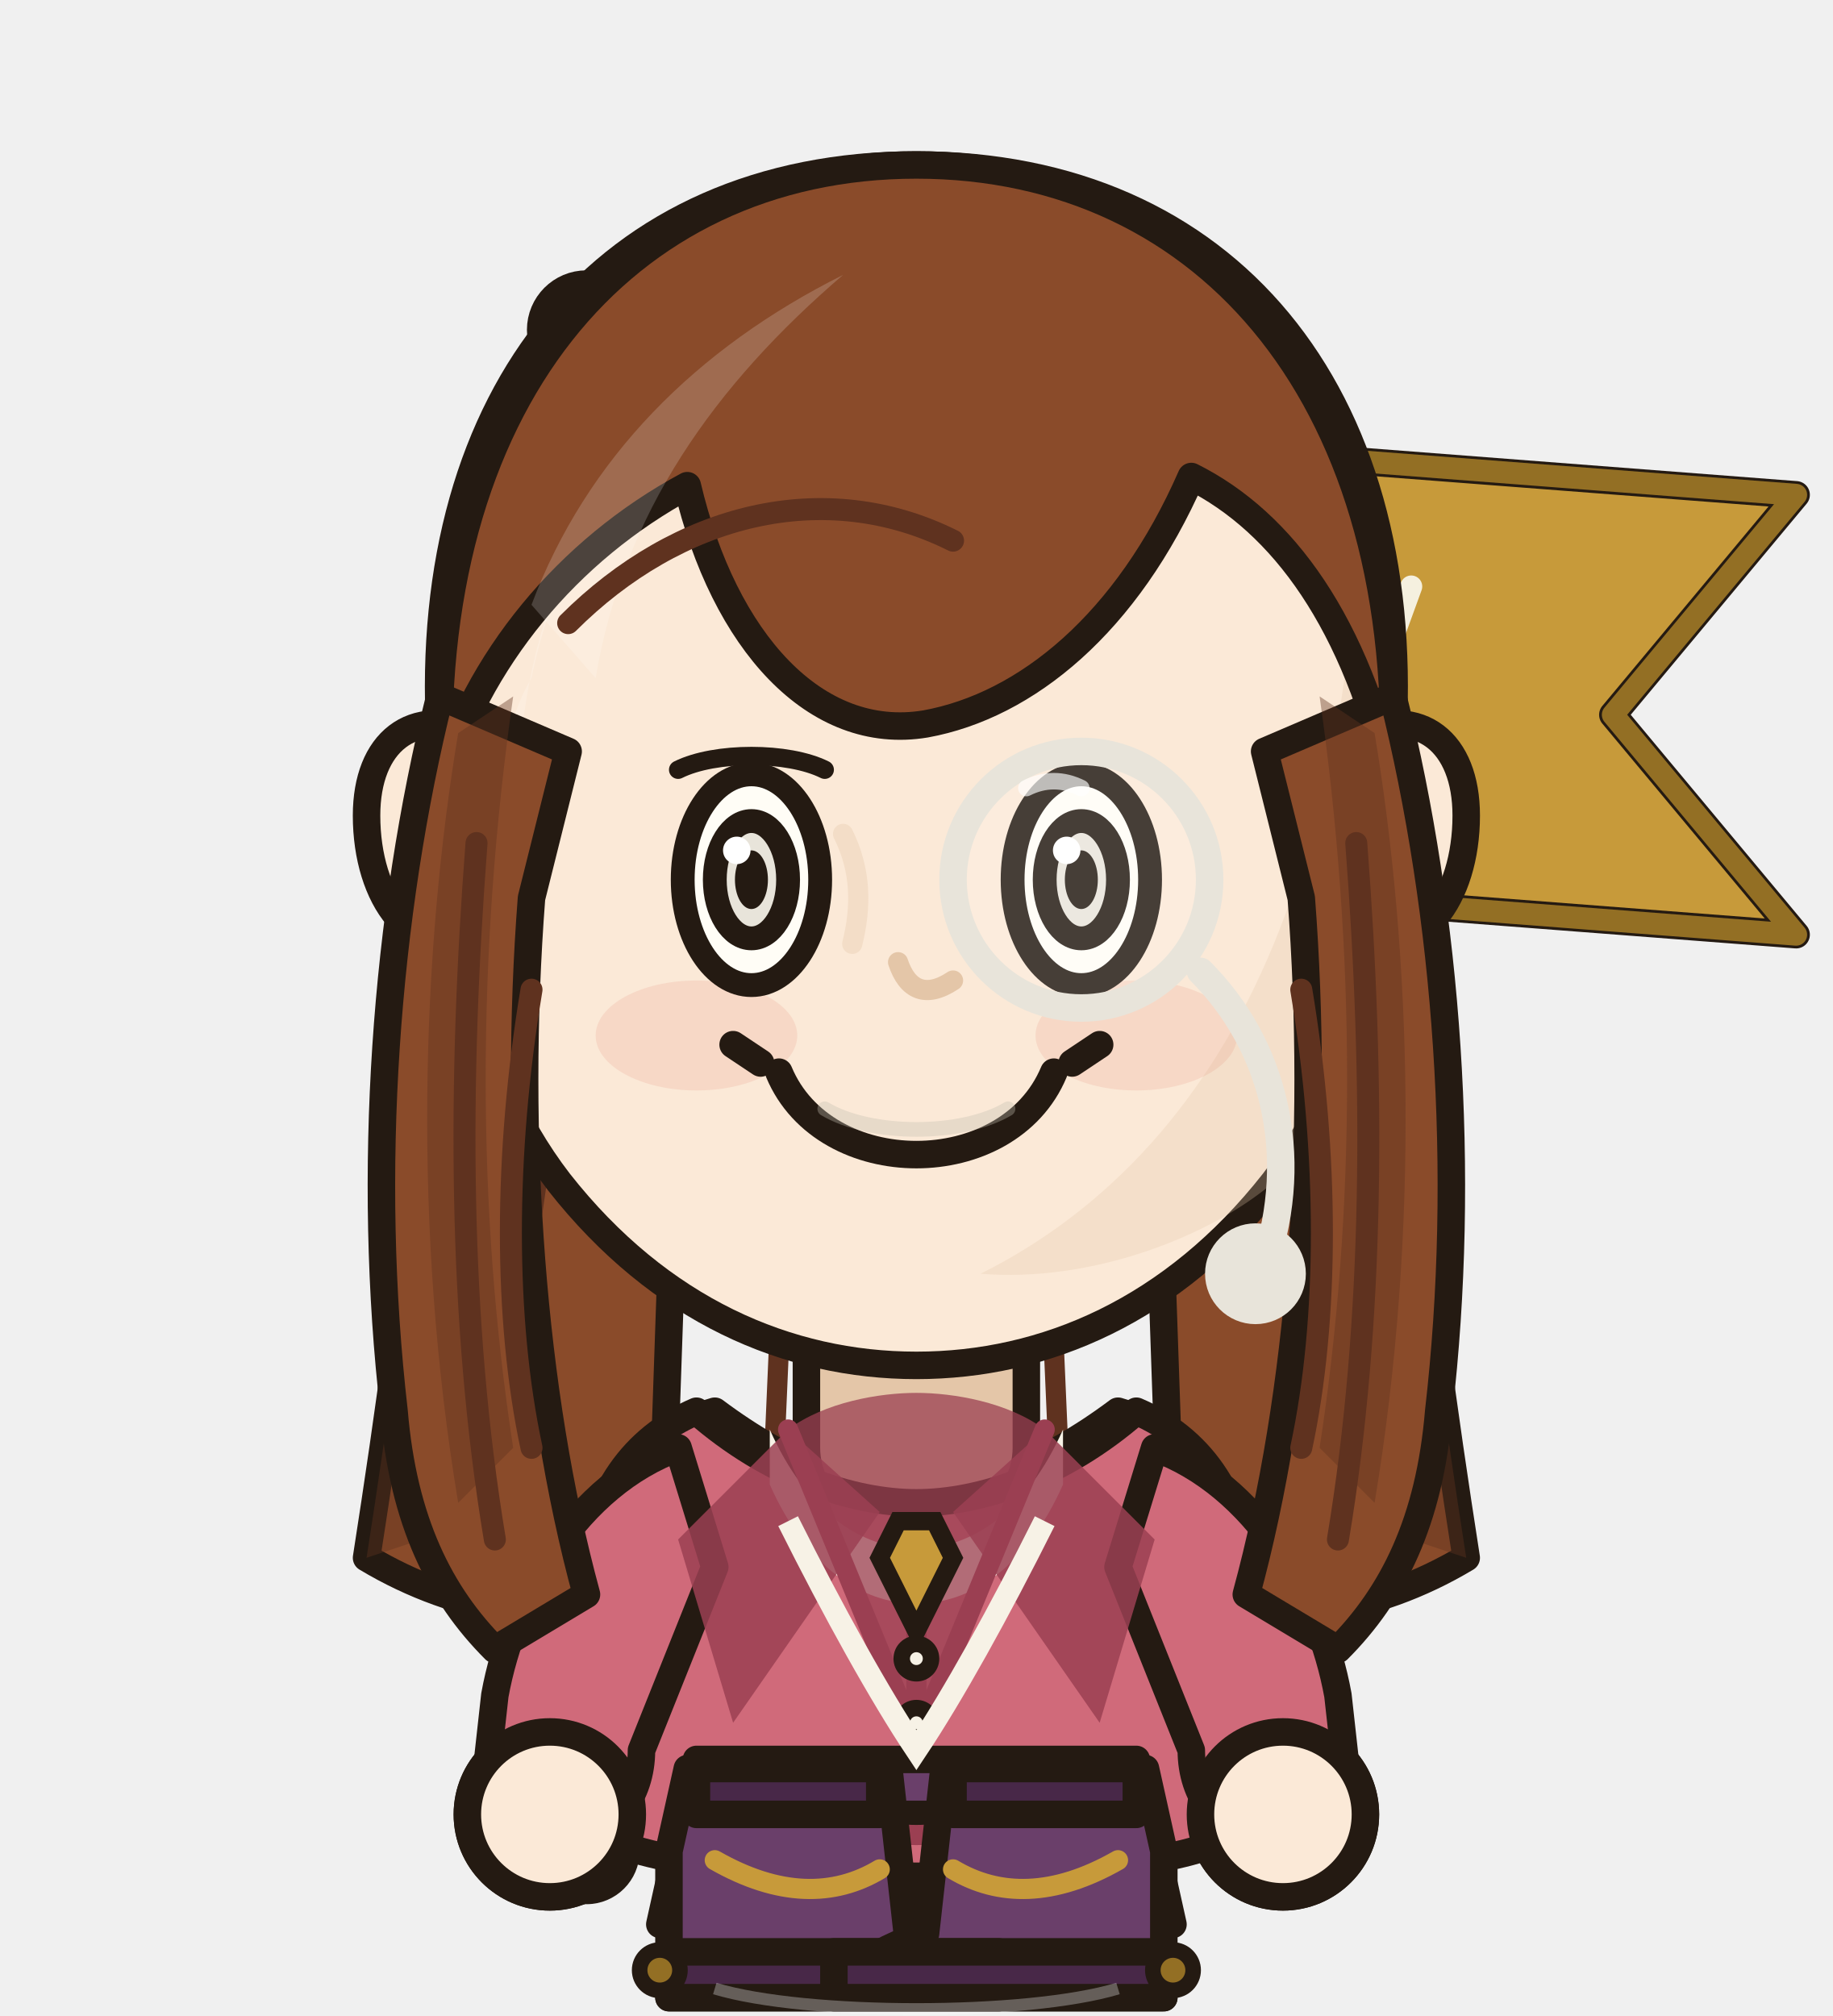
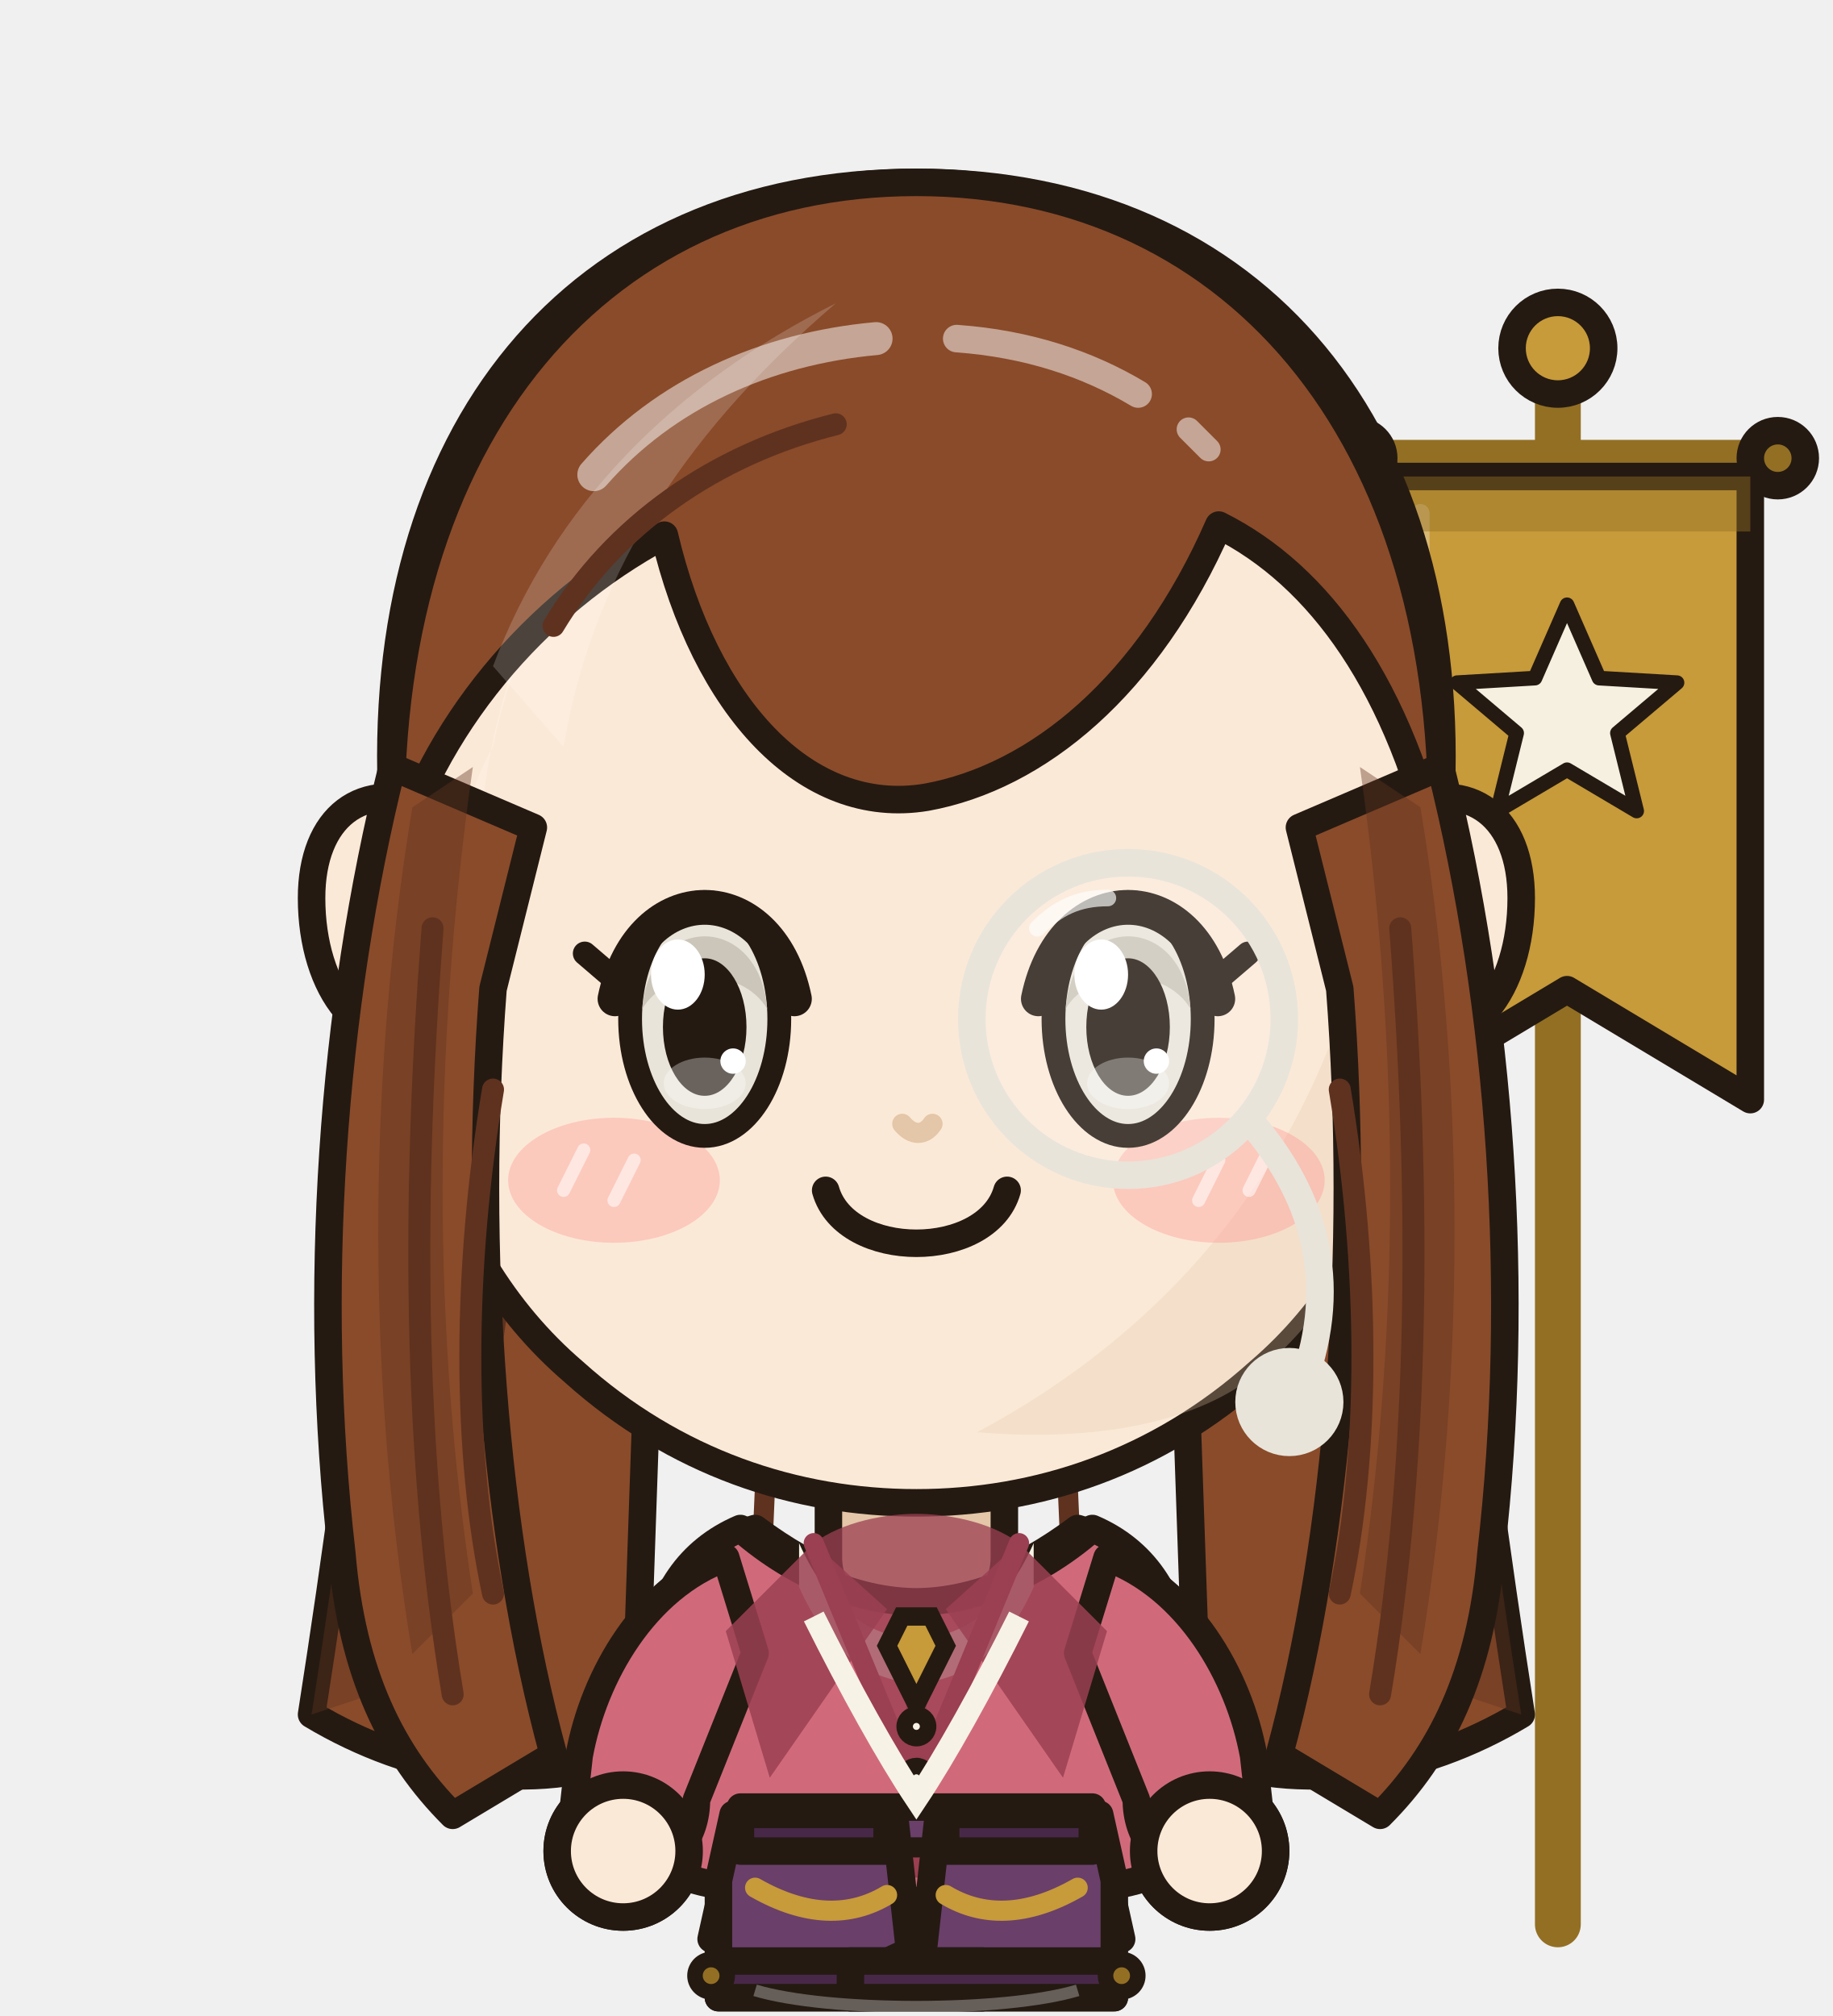
<svg xmlns="http://www.w3.org/2000/svg" width="200" height="220" viewBox="0 0 200 220">
  <g>
-     <g stroke="#241a12" stroke-width="3" stroke-linejoin="round" stroke-linecap="round">
-       <path d="M64 38 L64 202" fill="none" stroke="#936f24" stroke-width="5" />
-       <circle cx="64" cy="36" r="5" fill="#c79a3a" />
-       <path d="M66 44 L196 54 L176 78 L196 102 L66 92 Z" fill="#c79a3a" />
-       <path d="M66 44 L196 54 L176 78 L196 102 L66 92 Z" fill="none" stroke="#936f24" stroke-width="2.4" />
+     <g stroke="#241a12" stroke-linejoin="round" stroke-linecap="round" stroke-width="3">
+       <path d="M170 40 L170 210" fill="none" stroke="#936f24" stroke-width="5" />
+       <path d="M148 50 L194 50" fill="none" stroke="#936f24" stroke-width="4" />
+       <path d="M151 52 L191 52 L191 120 L171 108 L151 120 Z" fill="#c79a3a" />
+       <circle cx="170" cy="38" r="5" fill="#c79a3a" />
+       <circle cx="148" cy="50" r="3" fill="#936f24" />
+       <circle cx="194" cy="50" r="3" fill="#936f24" />
    </g>
-     <g fill="none" stroke="#f5f0df" stroke-width="2.4" stroke-linecap="round">
-       <path d="M110 58 L114 84 L122 60" />
-       <path d="M142 62 L146 86 L154 64" />
-     </g>
-     <g fill="#936f24" stroke="#241a12" stroke-width="1.6">
-       <circle cx="64" cy="202" r="5" />
+     <path d="M171 66 L174.5 74 L183 74.5 L176.5 80 L178.6 88.5 L171 84 L163.4 88.5 L165.5 80 L159 74.5 L167.5 74 Z" fill="#f5f0df" stroke="#241a12" stroke-width="1.6" stroke-linejoin="round" />
+     <path d="M155 56 L155 112" stroke="#ffffff" stroke-width="2" stroke-linecap="round" opacity="0.3" />
+     <path d="M151 52 L191 52 L191 58 L151 58 Z" fill="#936f24" opacity="0.45" />
+   </g>
+   <g>
+     <g transform="translate(100 164) scale(1.1) translate(-100 -149)">
+       <g stroke="#241a12" stroke-width="2.73" stroke-linejoin="round" stroke-linecap="round">
+         <path d="M100 18 C66 18 46 43 48 80 C49 104 45 138 40 170 C50 176 62 178 72 174 L74 116 L126 116 L128 174 C138 178 150 176 160 170 C155 138 151 104 152 80 C154 43 134 18 100 18 Z" fill="#8a4b2a" />
+       </g>
+       <g stroke="none">
+         <path d="M62 70 C54 106 50 144 46 168 L40 170 C45 138 49 104 48 80 C48 75 49 70 50 65 Z" fill="#5f321f" opacity="0.4" />
+         <path d="M138 70 C146 106 150 144 154 168 L160 170 C155 138 151 104 152 80 C152 75 151 70 150 65 Z" fill="#5f321f" opacity="0.4" />
+       </g>
+       <g fill="none" stroke="#5f321f" stroke-width="2.00" stroke-linecap="round">
+         <path d="M64 98 C58 128 55 154 54 170" />
+         <path d="M136 98 C142 128 145 154 146 170" />
+         <path d="M86 124 L84 170" />
+         <path d="M114 124 L116 170" />
+       </g>
    </g>
  </g>
  <g>
-     <g stroke="#241a12" stroke-width="3" stroke-linejoin="round" stroke-linecap="round">
-       <path d="M100 18 C66 18 46 43 48 80 C49 104 45 138 40 170 C50 176 62 178 72 174 L74 116 L126 116 L128 174 C138 178 150 176 160 170 C155 138 151 104 152 80 C154 43 134 18 100 18 Z" fill="#8a4b2a" />
+     <g transform="translate(100 218) scale(0.8) translate(-100 -218)">
+       <g stroke="#241a12" stroke-width="3.75" stroke-linejoin="round" stroke-linecap="round">
+         <path d="M80 190 L80 207 C80 214 84 217 89 217 L95 217 C98 217 99 215 99 212 L99 190 Z" fill="#fbe9d7" />
+         <path d="M120 190 L120 207 C120 214 116 217 111 217 L105 217 C102 217 101 215 101 212 L101 190 Z" fill="#fbe9d7" />
+         <path d="M74 158 C63 162 56 174 54 188 C53 194 56 198 62 199 C67 199 70 196 71 191 L78 170 Z" fill="#fbe9d7" />
+         <path d="M126 158 C137 162 144 174 146 188 C147 194 144 198 138 199 C133 199 130 196 129 191 L122 170 Z" fill="#fbe9d7" />
+         <path d="M78 154 C71 156 67 162 66 169 L69 201 C80 206 120 206 131 201 L134 169 C133 162 129 156 122 154 C114 160 106 163 100 163 C94 163 86 160 78 154 Z" fill="#d06a7a" />
+         <path d="M88 133 L88 158 C88 164 94 168 100 168 C106 168 112 164 112 158 L112 133 Z" fill="#e4c6a8" />
+         <circle cx="60" cy="198" r="9" fill="#fbe9d7" />
+         <circle cx="140" cy="198" r="9" fill="#fbe9d7" />
+       </g>
+       <g stroke="none">
+         <path d="M83 196 C88 200 94 201 98 199 L98 205 C92 207 86 206 82 203 Z" fill="#e4c6a8" opacity="0.22" />
+         <path d="M117 196 C112 200 106 201 102 199 L102 205 C108 207 114 206 118 203 Z" fill="#e4c6a8" opacity="0.22" />
+         <path d="M78 158 C86 164 94 167 100 167 C106 167 114 164 122 158 L122 163 C114 169 106 172 100 172 C94 172 86 169 78 163 Z" fill="#9b3f52" opacity="0.55" />
+         <path d="M69 193 C80 198 120 198 131 193 L131 201 C120 206 80 206 69 201 Z" fill="#9b3f52" opacity="0.25" />
+         <path d="M74 176 C77 182 78 189 77 196 L72 195 C73 187 72 181 70 176 Z" fill="#9b3f52" opacity="0.35" />
+         <path d="M126 176 C123 182 122 189 123 196 L128 195 C127 187 128 181 130 176 Z" fill="#9b3f52" opacity="0.35" />
+       </g>
    </g>
-     <g stroke="none">
-       <path d="M62 70 C54 106 50 144 46 168 L40 170 C45 138 49 104 48 80 C48 75 49 70 50 65 Z" fill="#5f321f" opacity="0.4" />
-       <path d="M138 70 C146 106 150 144 154 168 L160 170 C155 138 151 104 152 80 C152 75 151 70 150 65 Z" fill="#5f321f" opacity="0.4" />
-     </g>
-     <g fill="none" stroke="#5f321f" stroke-width="2.2" stroke-linecap="round">
-       <path d="M64 98 C58 128 55 154 54 170" />
-       <path d="M136 98 C142 128 145 154 146 170" />
-       <path d="M86 124 L84 170" />
-       <path d="M114 124 L116 170" />
+     <g transform="translate(100 164) scale(1.1) translate(-100 -149)">
+       <g stroke="#241a12" stroke-width="2.73" stroke-linejoin="round" stroke-linecap="round">
+         <path d="M52 80 C45 77 40 81 40 89 C40 98 45 105 52 102 Z" fill="#fbe9d7" />
+         <path d="M148 80 C155 77 160 81 160 89 C160 98 155 105 148 102 Z" fill="#fbe9d7" />
+         <path d="M100 32 C72 32 51 51 48 78 C47 104 52 124 66 136 C76 145 88 149 100 149 C112 149 124 145 134 136 C148 124 153 104 152 78 C149 51 128 32 100 32 Z" fill="#fbe9d7" />
+       </g>
+       <g stroke="none">
+         <path d="M134 136 C148 124 153 104 153 80 C153 66 150 55 146 47 C151 66 147 90 140 106 C133 122 121 134 106 142 C118 143 128 141 134 136 Z" fill="#e4c6a8" opacity="0.28" />
+         <path d="M58 74 C62 54 77 38 96 34 C81 38 66 51 60 66 C57 75 56 84 57 93 C54 86 55 79 58 74 Z" fill="#ffffff" opacity="0.18" />
+         <ellipse cx="70" cy="117" rx="10.5" ry="6.2" fill="#ff8a8a" opacity="0.34" />
+         <ellipse cx="130" cy="117" rx="10.5" ry="6.2" fill="#ff8a8a" opacity="0.34" />
+       </g>
+       <g fill="none" stroke="#e4c6a8" stroke-width="2" stroke-linecap="round">
+         <path d="M47 84 C44 88 44 95 47 99" />
+         <path d="M153 84 C156 88 156 95 153 99" />
+         <path d="M98.6 111.4 C99.6 112.6 100.8 112.6 101.6 111.4" />
+       </g>
+       <g fill="none" stroke="#ffffff" stroke-width="1.3" stroke-linecap="round" opacity="0.55">
+         <path d="M65 118 L67 114" />
+         <path d="M70 119 L72 115" />
+         <path d="M128 119 L130 115" />
+         <path d="M133 118 L135 114" />
+       </g>
    </g>
  </g>
  <g>
-     <g stroke="#241a12" stroke-width="3" stroke-linejoin="round" stroke-linecap="round">
-       <path d="M80 190 L80 207 C80 214 84 217 89 217 L95 217 C98 217 99 215 99 212 L99 190 Z" fill="#fbe9d7" />
-       <path d="M120 190 L120 207 C120 214 116 217 111 217 L105 217 C102 217 101 215 101 212 L101 190 Z" fill="#fbe9d7" />
-       <path d="M74 158 C63 162 56 174 54 188 C53 194 56 198 62 199 C67 199 70 196 71 191 L78 170 Z" fill="#fbe9d7" />
-       <path d="M126 158 C137 162 144 174 146 188 C147 194 144 198 138 199 C133 199 130 196 129 191 L122 170 Z" fill="#fbe9d7" />
-       <path d="M78 154 C71 156 67 162 66 169 L69 201 C80 206 120 206 131 201 L134 169 C133 162 129 156 122 154 C114 160 106 163 100 163 C94 163 86 160 78 154 Z" fill="#d06a7a" />
-       <path d="M88 133 L88 158 C88 164 94 168 100 168 C106 168 112 164 112 158 L112 133 Z" fill="#e4c6a8" />
-       <path d="M52 80 C45 77 40 81 40 89 C40 98 45 105 52 102 Z" fill="#fbe9d7" />
-       <path d="M148 80 C155 77 160 81 160 89 C160 98 155 105 148 102 Z" fill="#fbe9d7" />
-       <path d="M100 32 C72 32 51 51 48 78 C48 98 51 116 61 129 C72 143 86 149 100 149 C114 149 128 143 139 129 C149 116 152 98 152 78 C149 51 128 32 100 32 Z" fill="#fbe9d7" />
-       <circle cx="60" cy="198" r="9" fill="#fbe9d7" />
-       <circle cx="140" cy="198" r="9" fill="#fbe9d7" />
-     </g>
-     <g stroke="none">
-       <path d="M139 129 C149 116 152 97 152 76 C152 65 150 55 146 47 C150 63 146 86 139 103 C132 120 121 132 107 139 C119 140 132 135 139 129 Z" fill="#e4c6a8" opacity="0.28" />
-       <path d="M58 74 C62 54 77 38 96 34 C81 38 66 51 60 66 C57 75 56 84 57 93 C54 86 55 79 58 74 Z" fill="#ffffff" opacity="0.18" />
-       <ellipse cx="76" cy="113" rx="11" ry="6" fill="#df7f6e" opacity="0.16" />
-       <ellipse cx="124" cy="113" rx="11" ry="6" fill="#df7f6e" opacity="0.16" />
-       <path d="M83 196 C88 200 94 201 98 199 L98 205 C92 207 86 206 82 203 Z" fill="#e4c6a8" opacity="0.22" />
-       <path d="M117 196 C112 200 106 201 102 199 L102 205 C108 207 114 206 118 203 Z" fill="#e4c6a8" opacity="0.22" />
-       <path d="M78 158 C86 164 94 167 100 167 C106 167 114 164 122 158 L122 163 C114 169 106 172 100 172 C94 172 86 169 78 163 Z" fill="#9b3f52" opacity="0.55" />
-       <path d="M69 193 C80 198 120 198 131 193 L131 201 C120 206 80 206 69 201 Z" fill="#9b3f52" opacity="0.25" />
-       <path d="M74 176 C77 182 78 189 77 196 L72 195 C73 187 72 181 70 176 Z" fill="#9b3f52" opacity="0.35" />
-       <path d="M126 176 C123 182 122 189 123 196 L128 195 C127 187 128 181 130 176 Z" fill="#9b3f52" opacity="0.35" />
-     </g>
-     <g fill="none" stroke="#e4c6a8" stroke-width="2.2" stroke-linecap="round">
-       <path d="M47 84 C44 88 44 95 47 99" />
-       <path d="M153 84 C156 88 156 95 153 99" />
-       <path d="M98 105 C99 108 101 109 104 107" />
-       <path d="M92 91 C94 95 94 99 93 103" opacity="0.35" />
+     <g transform="translate(100 218) scale(0.8) translate(-100 -218)">
+       <g stroke="#241a12" stroke-width="3.75" stroke-linejoin="round" stroke-linecap="round">
+         <path d="M76 154 C69 157 65 163 64 171 L67 201 C78 206 122 206 133 201 L136 171 C135 163 131 157 124 154 C116 161 107 164 100 164 C93 164 84 161 76 154 Z" fill="#d06a7a" />
+         <path d="M74 158 C63 162 56 174 54 185 L53 194 C53 199 57 202 62 201 C67 200 70 196 70 191 L78 171 Z" fill="#d06a7a" />
+         <path d="M126 158 C137 162 144 174 146 185 L147 194 C147 199 143 202 138 201 C133 200 130 196 130 191 L122 171 Z" fill="#d06a7a" />
+         <path d="M76 192 L124 192 L128 210 L104 210 L104 198 L96 198 L96 210 L72 210 Z" fill="#6a3f6a" />
+       </g>
+       <g stroke="#241a12" stroke-width="3.75" stroke-linejoin="round" stroke-linecap="round">
+         <circle cx="60" cy="198" r="9" fill="#fbe9d7" />
+         <circle cx="140" cy="198" r="9" fill="#fbe9d7" />
+       </g>
+       <g stroke="none">
+         <path d="M84 156 C88 165 94 169 100 169 C106 169 112 165 116 156 L116 162 C112 171 106 175 100 175 C94 175 88 171 84 162 Z" fill="#f7f2e6" />
+         <path d="M86 156 L100 190 L114 156 C110 153 104 152 100 152 C96 152 90 153 86 156 Z" fill="#9b3f52" opacity="0.75" />
+         <path d="M86 156 L74 168 L80 188 L96 165 Z" fill="#9b3f52" opacity="0.85" />
+         <path d="M114 156 L126 168 L120 188 L104 165 Z" fill="#9b3f52" opacity="0.85" />
+       </g>
+       <g fill="none" stroke="#9b3f52" stroke-width="2.75" stroke-linecap="round">
+         <path d="M86 156 L100 190 L114 156" />
+         <path d="M100 169 L100 190" />
+         <path d="M92 198 C96 201 104 201 108 198" />
+       </g>
+       <path d="M96 170 L100 178 L104 170 L102 166 L98 166 Z" fill="#c79a3a" stroke="#241a12" stroke-width="2.50" />
+       <g fill="#f7f2e6" stroke="#241a12" stroke-width="2.25">
+         <circle cx="100" cy="181" r="1.6" />
+         <circle cx="100" cy="188" r="1.6" />
+       </g>
+       <path d="M86 166 C91 176 96 185 100 191 C104 185 109 176 114 166" fill="none" stroke="#f7f2e6" stroke-width="3.00" />
    </g>
  </g>
  <g>
-     <g stroke="#241a12" stroke-width="3" stroke-linejoin="round" stroke-linecap="round">
-       <path d="M76 154 C69 157 65 163 64 171 L67 201 C78 206 122 206 133 201 L136 171 C135 163 131 157 124 154 C116 161 107 164 100 164 C93 164 84 161 76 154 Z" fill="#d06a7a" />
-       <path d="M74 158 C63 162 56 174 54 185 L53 194 C53 199 57 202 62 201 C67 200 70 196 70 191 L78 171 Z" fill="#d06a7a" />
-       <path d="M126 158 C137 162 144 174 146 185 L147 194 C147 199 143 202 138 201 C133 200 130 196 130 191 L122 171 Z" fill="#d06a7a" />
-       <path d="M76 192 L124 192 L128 210 L104 210 L104 198 L96 198 L96 210 L72 210 Z" fill="#6a3f6a" />
-     </g>
-     <g stroke="#241a12" stroke-width="3" stroke-linejoin="round" stroke-linecap="round">
-       <circle cx="60" cy="198" r="9" fill="#fbe9d7" />
-       <circle cx="140" cy="198" r="9" fill="#fbe9d7" />
-     </g>
-     <g stroke="none">
-       <path d="M84 156 C88 165 94 169 100 169 C106 169 112 165 116 156 L116 162 C112 171 106 175 100 175 C94 175 88 171 84 162 Z" fill="#f7f2e6" />
-       <path d="M86 156 L100 190 L114 156 C110 153 104 152 100 152 C96 152 90 153 86 156 Z" fill="#9b3f52" opacity="0.75" />
-       <path d="M86 156 L74 168 L80 188 L96 165 Z" fill="#9b3f52" opacity="0.85" />
-       <path d="M114 156 L126 168 L120 188 L104 165 Z" fill="#9b3f52" opacity="0.85" />
-     </g>
-     <g fill="none" stroke="#9b3f52" stroke-width="2.2" stroke-linecap="round">
-       <path d="M86 156 L100 190 L114 156" />
-       <path d="M100 169 L100 190" />
-       <path d="M92 198 C96 201 104 201 108 198" />
-     </g>
-     <path d="M96 170 L100 178 L104 170 L102 166 L98 166 Z" fill="#c79a3a" stroke="#241a12" stroke-width="2" />
-     <g fill="#f7f2e6" stroke="#241a12" stroke-width="1.8">
-       <circle cx="100" cy="181" r="1.6" />
-       <circle cx="100" cy="188" r="1.6" />
-     </g>
-     <path d="M86 166 C91 176 96 185 100 191 C104 185 109 176 114 166" fill="none" stroke="#f7f2e6" stroke-width="2.4" />
-   </g>
-   <g>
-     <g transform="translate(0,3)">
-       <g stroke="#241a12" stroke-width="3" stroke-linejoin="round" stroke-linecap="round">
-         <path d="M75 190 L97 190 L99 208 C105 210 109 213 109 215 L73 215 L73 199 Z" fill="#6a3f6a" />
-         <path d="M125 190 L103 190 L101 208 C95 210 91 213 91 215 L127 215 L127 199 Z" fill="#6a3f6a" />
-         <path d="M73 210 L109 210 L109 215 L73 215 Z" fill="#482848" />
-         <path d="M127 210 L91 210 L91 215 L127 215 Z" fill="#482848" />
-         <path d="M76 190 L96 190 L96 195 L76 195 Z" fill="#482848" />
-         <path d="M124 190 L104 190 L104 195 L124 195 Z" fill="#482848" />
+     <g transform="translate(100 218) scale(0.8) translate(-100 -218)">
+       <g transform="translate(0,3)">
+         <g stroke="#241a12" stroke-width="3.75" stroke-linejoin="round" stroke-linecap="round">
+           <path d="M75 190 L97 190 L99 208 C105 210 109 213 109 215 L73 215 L73 199 Z" fill="#6a3f6a" />
+           <path d="M125 190 L103 190 L101 208 C95 210 91 213 91 215 L127 215 L127 199 Z" fill="#6a3f6a" />
+           <path d="M73 210 L109 210 L109 215 L73 215 Z" fill="#482848" />
+           <path d="M127 210 L91 210 L91 215 L127 215 Z" fill="#482848" />
+           <path d="M76 190 L96 190 L96 195 L76 195 Z" fill="#482848" />
+           <path d="M124 190 L104 190 L104 195 L124 195 Z" fill="#482848" />
+         </g>
+         <g fill="none" stroke="#c79a3a" stroke-width="2.75" stroke-linecap="round">
+           <path d="M78 200 C85 204 91 204 96 201" />
+           <path d="M122 200 C115 204 109 204 104 201" />
+         </g>
+         <g fill="#936f24" stroke="#241a12" stroke-width="2.12">
+           <circle cx="72" cy="212" r="2.2" />
+           <circle cx="128" cy="212" r="2.2" />
+         </g>
+         <path d="M78 214 C88 217 112 217 122 214" fill="none" stroke="#ffffff" stroke-width="1.62" opacity="0.3" />
      </g>
-       <g fill="none" stroke="#c79a3a" stroke-width="2.2" stroke-linecap="round">
-         <path d="M78 200 C85 204 91 204 96 201" />
-         <path d="M122 200 C115 204 109 204 104 201" />
-       </g>
-       <g fill="#936f24" stroke="#241a12" stroke-width="1.7">
-         <circle cx="72" cy="212" r="2.2" />
-         <circle cx="128" cy="212" r="2.2" />
-       </g>
-       <path d="M78 214 C88 217 112 217 122 214" fill="none" stroke="#ffffff" stroke-width="1.3" opacity="0.3" />
    </g>
  </g>
  <g>
-     <g stroke="#241a12" stroke-width="2.6" stroke-linejoin="round" stroke-linecap="round">
-       <ellipse cx="82" cy="96" rx="7.5" ry="11.5" fill="#fffdf6" />
-       <ellipse cx="118" cy="96" rx="7.5" ry="11.5" fill="#fffdf6" />
-       <ellipse cx="82" cy="96" rx="4" ry="6.4" fill="#e8e4da" />
-       <ellipse cx="118" cy="96" rx="4" ry="6.4" fill="#e8e4da" />
-       <ellipse cx="82" cy="96" rx="1.8" ry="3.2" fill="#241a12" stroke="none" />
-       <ellipse cx="118" cy="96" rx="1.8" ry="3.2" fill="#241a12" stroke="none" />
-       <circle cx="80.4" cy="92.8" r="1.5" fill="#ffffff" stroke="none" />
-       <circle cx="116.4" cy="92.8" r="1.5" fill="#ffffff" stroke="none" />
-       <path d="M74 84 C78 82 86 82 90 84" fill="none" stroke-width="2" />
-       <path d="M110 84 C114 82 122 82 126 84" fill="none" stroke-width="2" />
+     <g transform="translate(100 164) scale(1.1) translate(-100 -149)">
+       <ellipse cx="79" cy="101" rx="7.4" ry="11.6" fill="#e8e4da" stroke="#241a12" stroke-width="2.36" />
+       <path d="M72.8 100 C73.6 90.4 84.4 90.4 85.2 100 C82.7 95.78 75.3 95.78 72.8 100 Z" fill="#c2bcae" opacity="0.75" />
+       <ellipse cx="79.0" cy="101.8" rx="4.144" ry="6.821" fill="#241a12" />
+       <ellipse cx="79" cy="107.38" rx="4.07" ry="2.552" fill="#ffffff" opacity="0.32" />
+       <ellipse cx="76.336" cy="96.592" rx="2.664" ry="3.48" fill="#ffffff" />
+       <circle cx="81.812" cy="105.176" r="1.258" fill="#ffffff" />
+       <path d="M70.1 99 C72.6 86.9 85.4 86.9 87.9 99" fill="none" stroke="#241a12" stroke-width="3.45" stroke-linecap="round" />
+       <path d="M70.6 97.5 L67.1 94.5" fill="none" stroke="#241a12" stroke-width="2.36" stroke-linecap="round" />
+       <ellipse cx="121" cy="101" rx="7.4" ry="11.6" fill="#e8e4da" stroke="#241a12" stroke-width="2.36" />
+       <path d="M114.8 100 C115.6 90.4 126.4 90.4 127.2 100 C124.7 95.78 117.3 95.78 114.8 100 Z" fill="#c2bcae" opacity="0.75" />
+       <ellipse cx="121.0" cy="101.8" rx="4.144" ry="6.821" fill="#241a12" />
+       <ellipse cx="121" cy="107.38" rx="4.07" ry="2.552" fill="#ffffff" opacity="0.32" />
+       <ellipse cx="118.336" cy="96.592" rx="2.664" ry="3.48" fill="#ffffff" />
+       <circle cx="123.812" cy="105.176" r="1.258" fill="#ffffff" />
+       <path d="M112.1 99 C114.6 86.9 127.4 86.9 129.9 99" fill="none" stroke="#241a12" stroke-width="3.45" stroke-linecap="round" />
+       <path d="M129.4 97.5 L132.9 94.5" fill="none" stroke="#241a12" stroke-width="2.36" stroke-linecap="round" />
    </g>
  </g>
  <g>
-     <g fill="none" stroke="#241a12" stroke-width="3" stroke-linecap="round">
-       <path d="M85 117 C90 129 110 129 115 117" />
-       <path d="M90 121 C95 124 105 124 110 121" stroke="#c2bcae" stroke-width="1.6" opacity="0.35" />
-       <path d="M83 116 L80 114" />
-       <path d="M117 116 L120 114" />
+     <g transform="translate(100 164) scale(1.1) translate(-100 -149)">
+       <g fill="none" stroke="#241a12" stroke-width="2.73" stroke-linecap="round" stroke-linejoin="round">
+         <path d="M91 118 C93 125 107 125 109 118" />
+       </g>
    </g>
  </g>
  <g>
-     <g stroke="#241a12" stroke-width="3" stroke-linejoin="round" stroke-linecap="round">
-       <path d="M48 86 C46 44 68 18 100 18 C132 18 154 44 152 86 C148 68 140 57 130 52 C123 68 112 77 101 79 C89 81 79 70 75 53 C62 60 52 72 48 86 Z" fill="#8a4b2a" />
-       <path d="M48 76 C42 100 40 128 43 154 C44 166 48 174 54 180 L64 174 C58 152 56 124 58 98 L62 82 Z" fill="#8a4b2a" />
-       <path d="M152 76 C158 100 160 128 157 154 C156 166 152 174 146 180 L136 174 C142 152 144 124 142 98 L138 82 Z" fill="#8a4b2a" />
-     </g>
-     <g stroke="none">
-       <path d="M56 76 C52 104 52 132 56 158 L50 164 C45 134 46 104 50 80 Z" fill="#5f321f" opacity="0.4" />
-       <path d="M144 76 C148 104 148 132 144 158 L150 164 C155 134 154 104 150 80 Z" fill="#5f321f" opacity="0.4" />
-       <path d="M58 66 C64 50 76 38 92 30 C78 42 68 56 65 74 Z" fill="#ffffff" opacity="0.18" />
-     </g>
-     <g fill="none" stroke="#5f321f" stroke-width="2.4" stroke-linecap="round">
-       <path d="M62 68 C74 56 90 52 104 59" />
-       <path d="M52 92 C50 118 50 144 54 168" />
-       <path d="M148 92 C150 118 150 144 146 168" />
-       <path d="M58 108 C55 126 55 144 58 158" />
-       <path d="M142 108 C145 126 145 144 142 158" />
+     <g transform="translate(100 164) scale(1.1) translate(-100 -149)">
+       <g stroke="#241a12" stroke-width="2.73" stroke-linejoin="round" stroke-linecap="round">
+         <path d="M48 86 C46 44 68 18 100 18 C132 18 154 44 152 86 C148 68 140 57 130 52 C123 68 112 77 101 79 C89 81 79 70 75 53 C62 60 52 72 48 86 Z" fill="#8a4b2a" />
+         <path d="M48 76 C42 100 40 128 43 154 C44 166 48 174 54 180 L64 174 C58 152 56 124 58 98 L62 82 Z" fill="#8a4b2a" />
+         <path d="M152 76 C158 100 160 128 157 154 C156 166 152 174 146 180 L136 174 C142 152 144 124 142 98 L138 82 Z" fill="#8a4b2a" />
+       </g>
+       <g stroke="none">
+         <path d="M56 76 C52 104 52 132 56 158 L50 164 C45 134 46 104 50 80 Z" fill="#5f321f" opacity="0.4" />
+         <path d="M144 76 C148 104 148 132 144 158 L150 164 C155 134 154 104 150 80 Z" fill="#5f321f" opacity="0.4" />
+         <path d="M58 66 C64 50 76 38 92 30 C78 42 68 56 65 74 Z" fill="#ffffff" opacity="0.18" />
+       </g>
+       <g fill="none" stroke="#5f321f" stroke-width="2.18" stroke-linecap="round">
+         <path d="M64 62 C70 52 80 45 92 42" />
+         <path d="M52 92 C50 118 50 144 54 168" />
+         <path d="M148 92 C150 118 150 144 146 168" />
+         <path d="M58 108 C55 126 55 144 58 158" />
+         <path d="M142 108 C145 126 145 144 142 158" />
+       </g>
+       <g fill="none" stroke="#ffffff" stroke-linecap="round" opacity="0.5">
+         <path d="M68 47 C75 39 85 34.5 96 33.5" stroke-width="3.27" />
+         <path d="M104 33.5 C111 34 117 36 122 39" stroke-width="2.73" />
+         <path d="M127 42.5 L129 44.5" stroke-width="2.36" />
+       </g>
    </g>
  </g>
  <g>
-     <g fill="none" stroke="#e8e4da" stroke-width="3" stroke-linecap="round">
-       <circle cx="118" cy="96" r="14" fill="#ffffff" fill-opacity="0.16" />
-       <path d="M131 106 C139 114 142 126 138 138" />
-       <circle cx="137" cy="139" r="4" fill="#e8e4da" />
-       <path d="M112 86 C114 85 116 85 118 86" stroke="#ffffff" stroke-width="1.8" opacity="0.65" />
+     <g transform="translate(100 164) scale(1.1) translate(-100 -149)">
+       <g fill="none" stroke="#e8e4da" stroke-width="2.73" stroke-linecap="round">
+         <circle cx="121" cy="101" r="15.5" fill="#ffffff" fill-opacity="0.16" />
+         <path d="M133 111 C140 119 142 128 138 138" />
+         <circle cx="137" cy="139" r="4" fill="#e8e4da" />
+         <path d="M112 92 C114 90 116 89 119 89" stroke="#ffffff" stroke-width="1.64" opacity="0.65" />
+       </g>
    </g>
  </g>
</svg>
